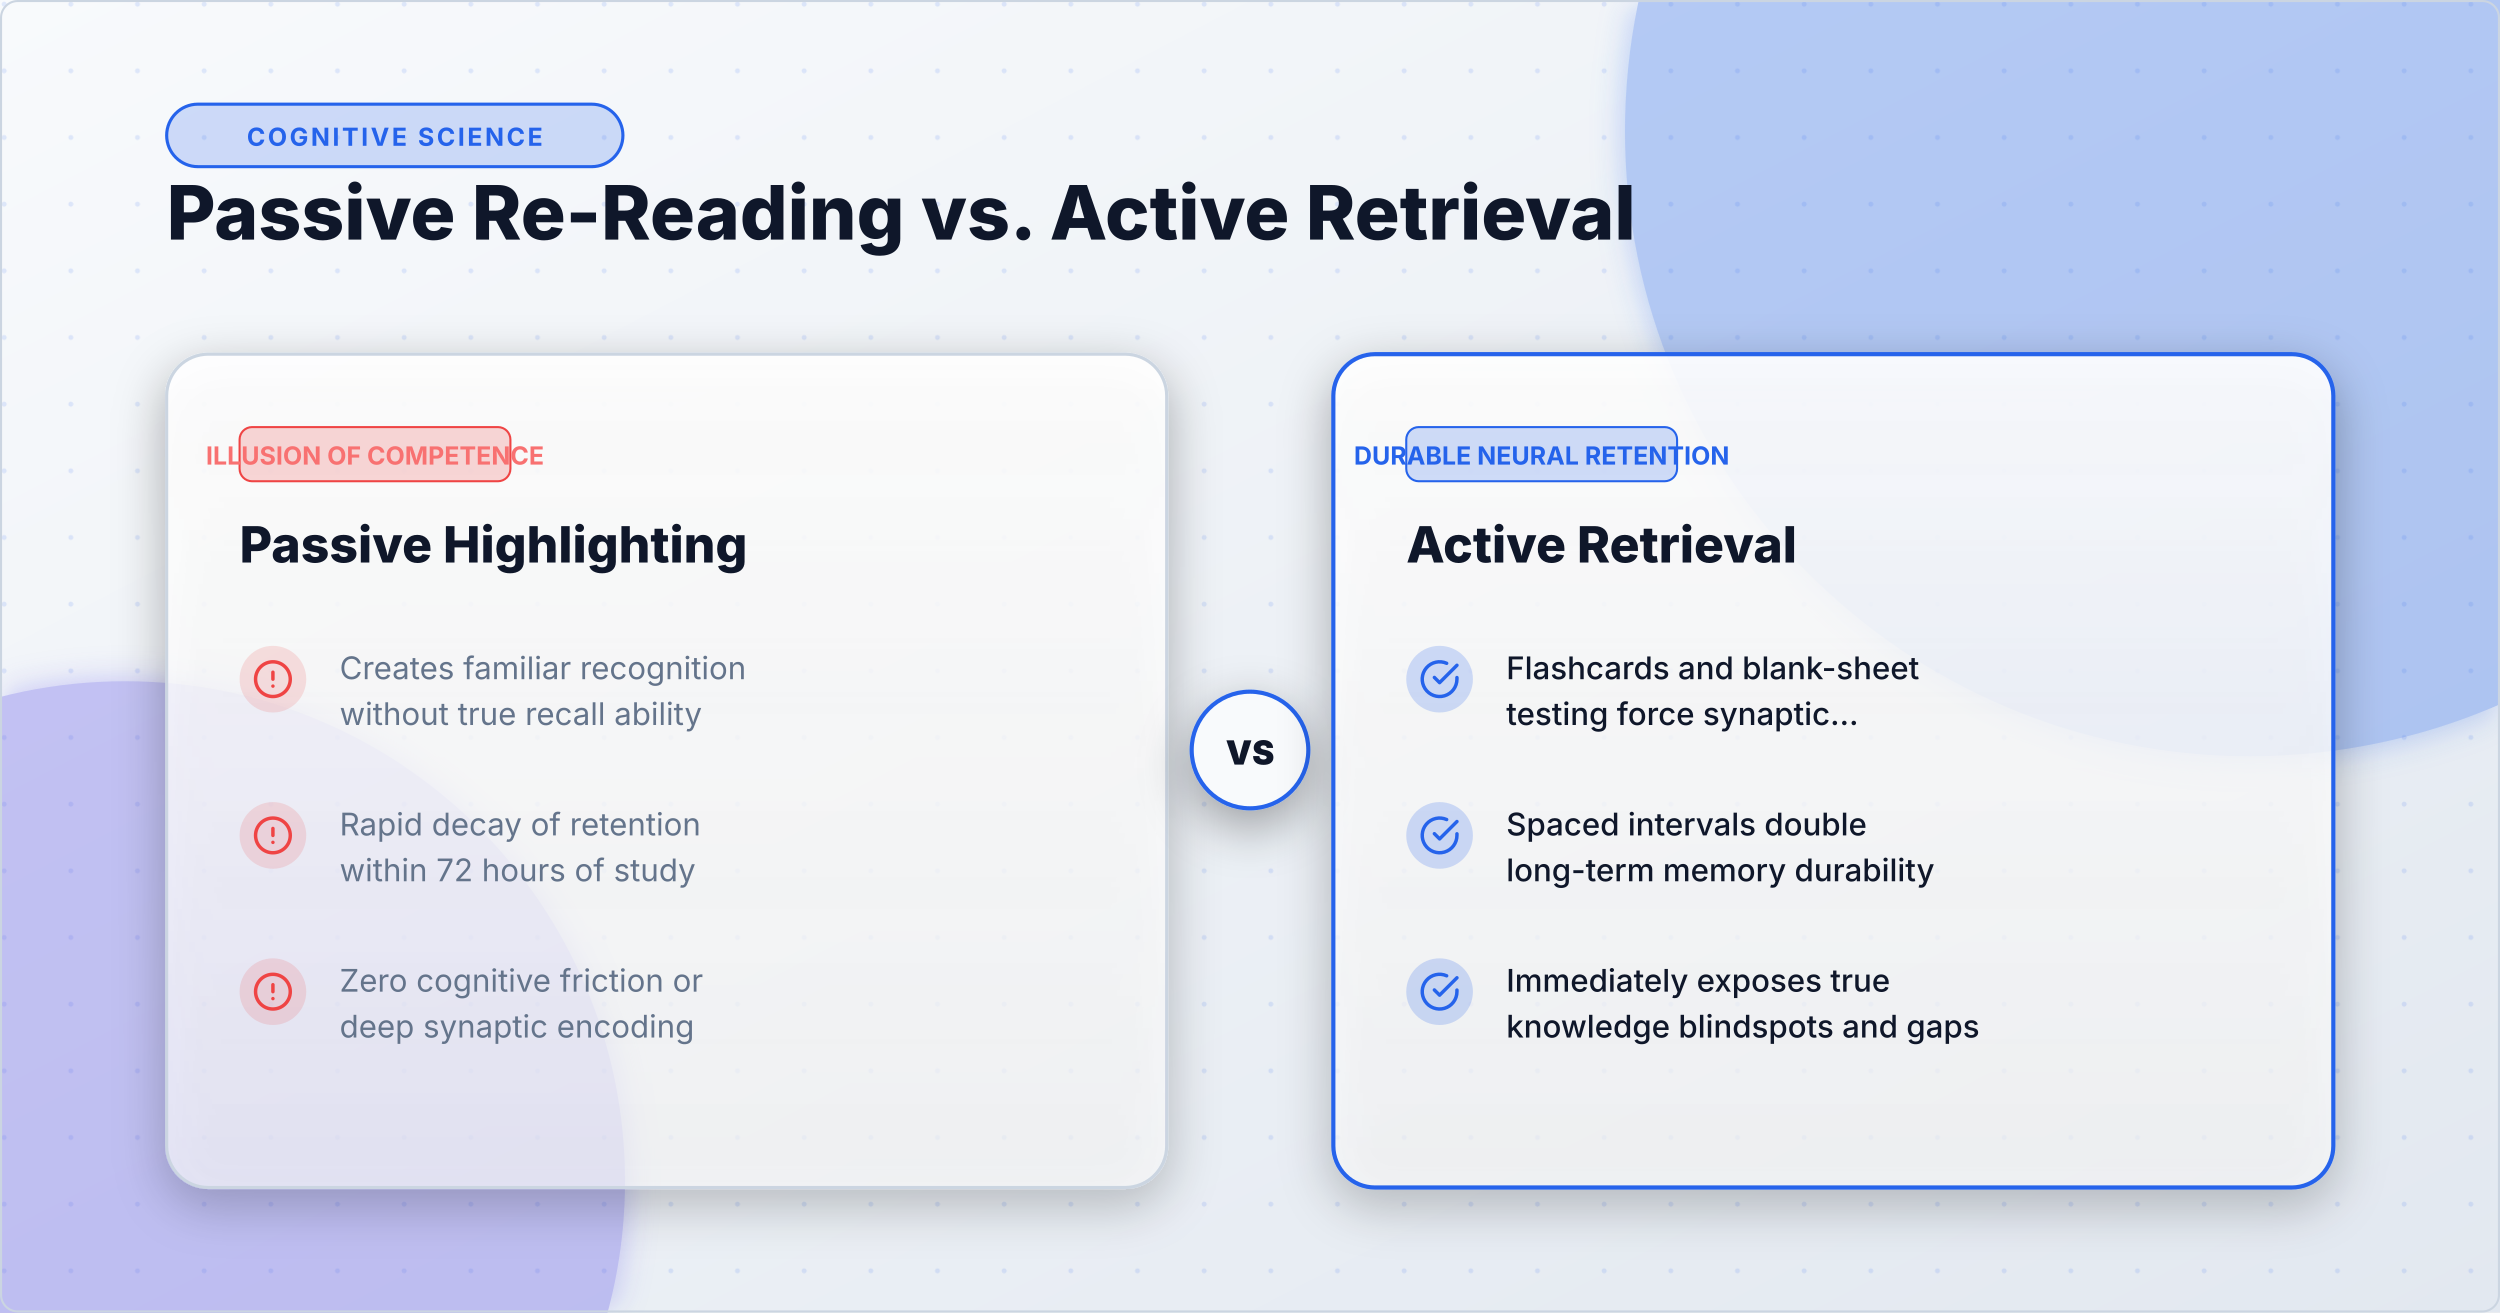
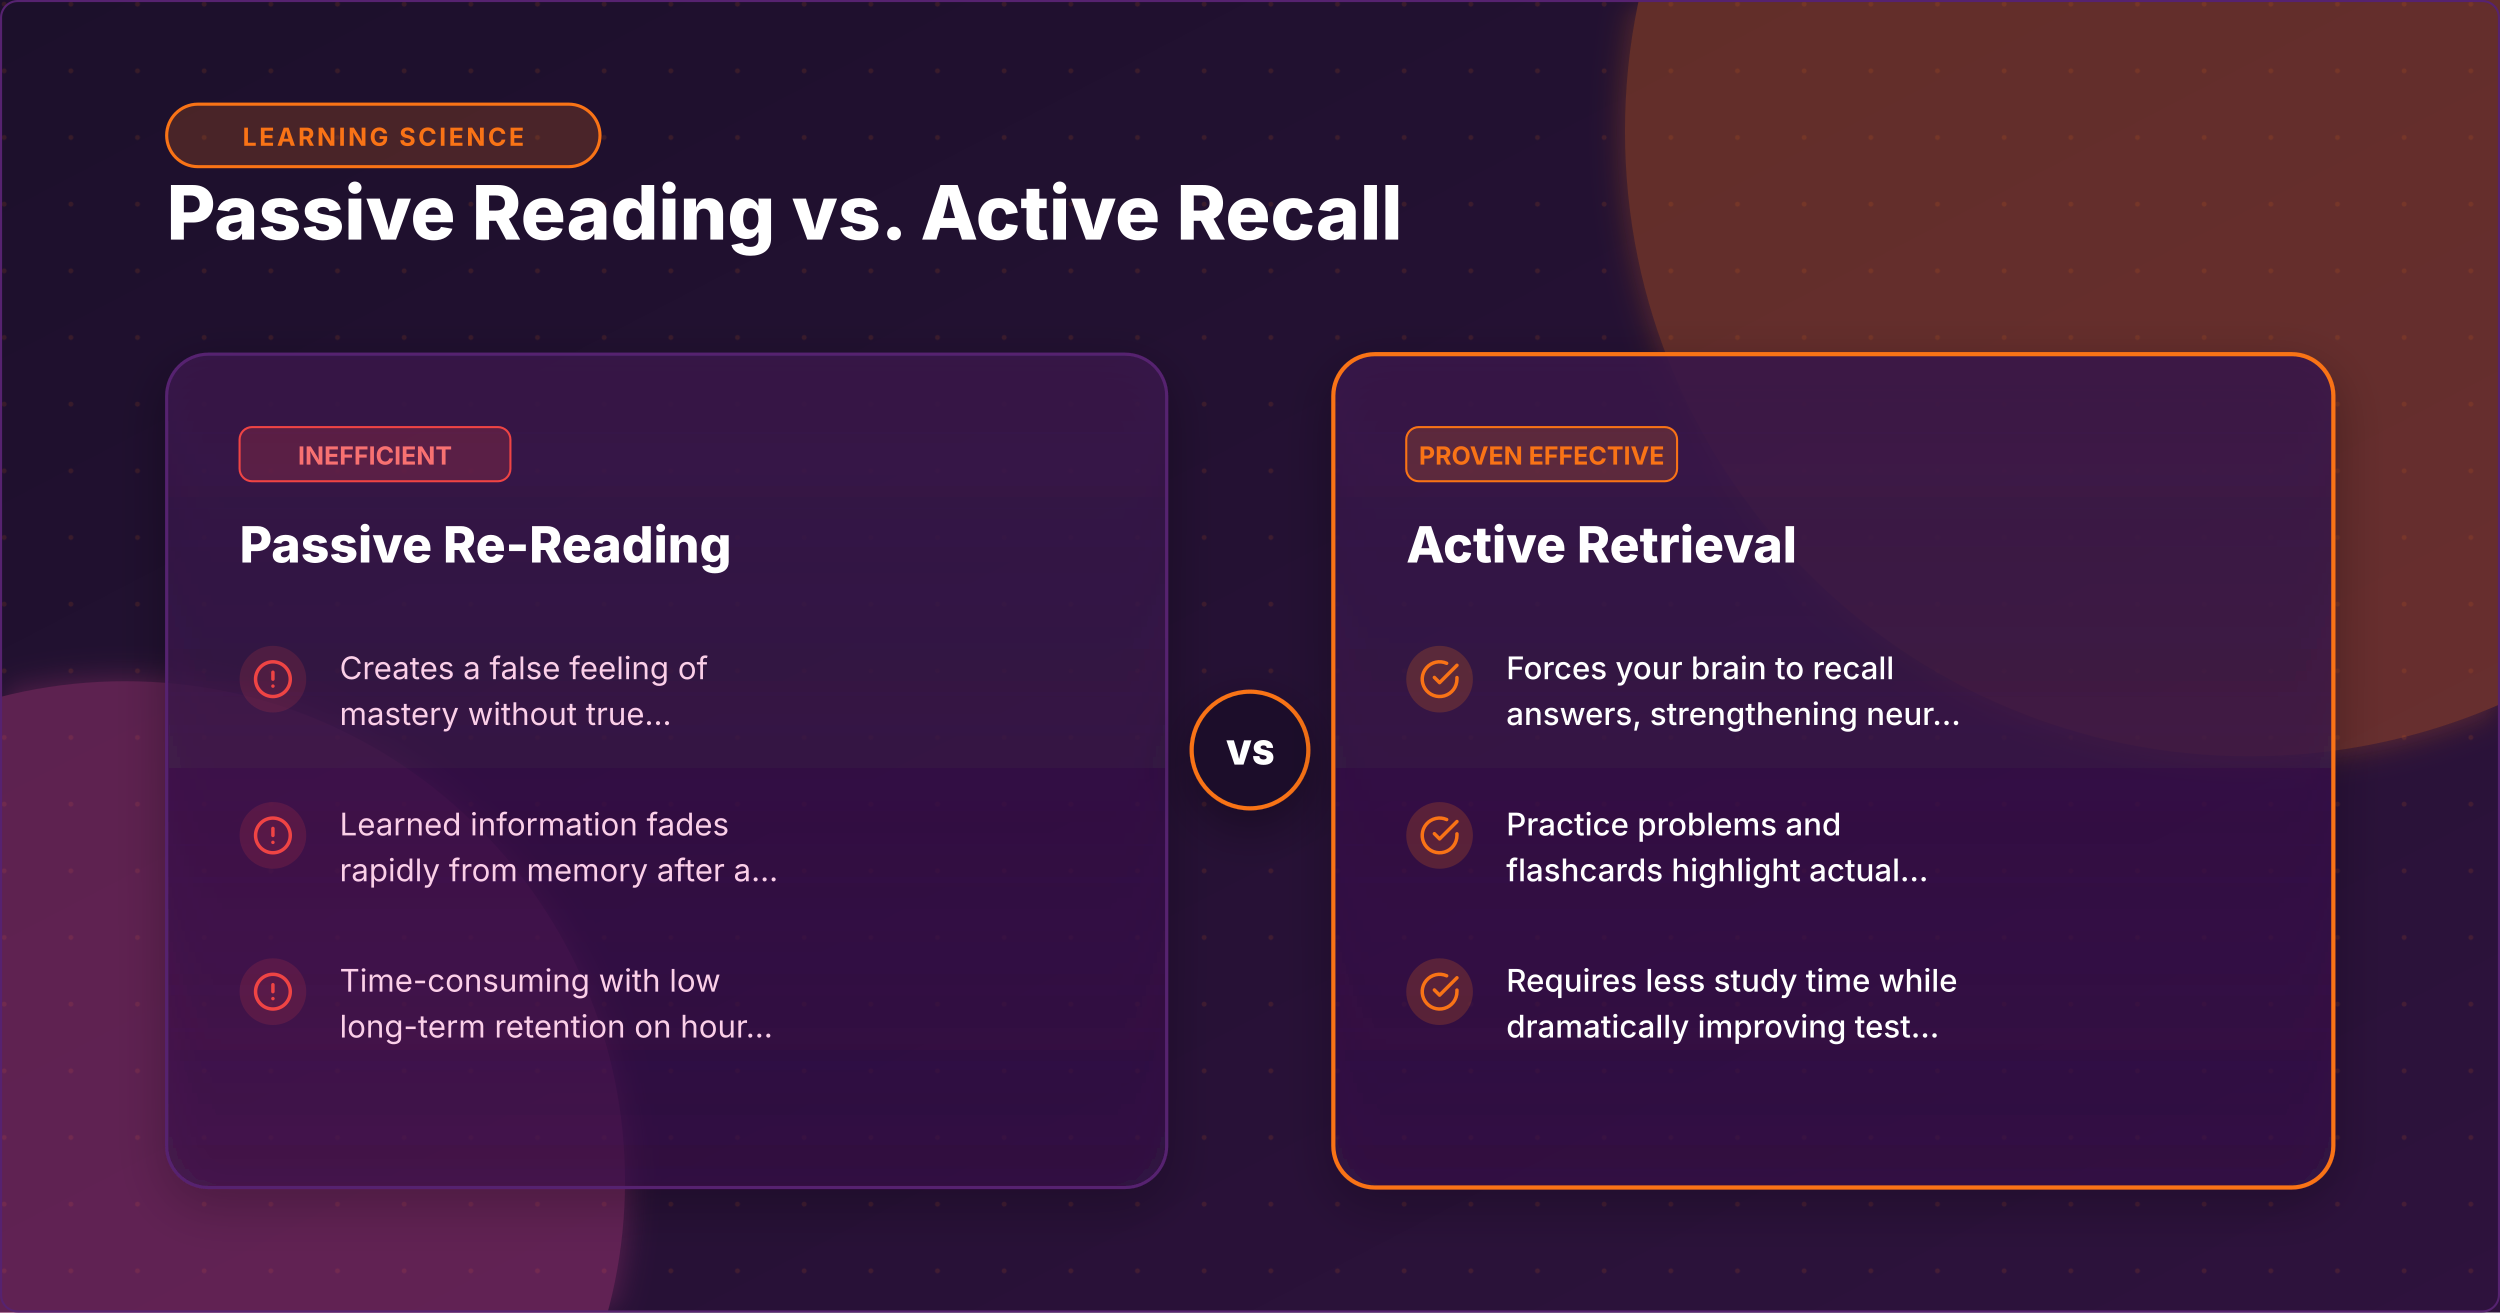
- <svg xmlns="http://www.w3.org/2000/svg" viewBox="0 0 1200 630" width="1200" height="630" role="img" aria-label="Passive Re-Reading vs. Active Retrieval">
+ <svg xmlns="http://www.w3.org/2000/svg" viewBox="0 0 1200 630" width="1200" height="630" role="img" aria-label="Passive Reading vs. Active Recall">
  <defs>
    <linearGradient id="comp-design_057-bg-grad" x1="0%" y1="0%" x2="100%" y2="100%">
-       <stop offset="0%" stop-color="#f8fafc" />
-       <stop offset="100%" stop-color="#e2e8f0" />
+       <stop offset="0%" stop-color="#1c102b" />
+       <stop offset="100%" stop-color="#2e123d" />
    </linearGradient>
    <linearGradient id="comp-design_057-primary-grad" x1="0%" y1="0%" x2="100%" y2="0%">
-       <stop offset="0%" stop-color="#2563eb" />
-       <stop offset="100%" stop-color="#4f46e5" />
+       <stop offset="0%" stop-color="#f97316" />
+       <stop offset="100%" stop-color="#ec4899" />
    </linearGradient>
    <linearGradient id="comp-design_057-card-grad" x1="0%" y1="0%" x2="0%" y2="100%">
-       <stop offset="0%" stop-color="#ffffff" stop-opacity="0.9" />
-       <stop offset="100%" stop-color="#ffffff" stop-opacity="0.6" />
+       <stop offset="0%" stop-color="#38174a" stop-opacity="0.9" />
+       <stop offset="100%" stop-color="#38174a" stop-opacity="0.6" />
    </linearGradient>
    <filter id="comp-design_057-shadow" x="-10%" y="-10%" width="130%" height="130%" filterUnits="userSpaceOnUse">
      <feDropShadow dx="0" dy="8" stdDeviation="12" flood-color="#000000" flood-opacity="0.35" />
    </filter>
    <filter id="comp-design_057-glow" x="-20%" y="-20%" width="140%" height="140%">
      <feGaussianBlur stdDeviation="8" result="blur" />
      <feComposite in="SourceGraphic" in2="blur" operator="over" />
    </filter>
    <pattern id="comp-design_057-dot-grid" x="0" y="0" width="32" height="32" patternUnits="userSpaceOnUse">
-       <circle cx="2" cy="2" r="1.2" fill="#2563eb" fill-opacity="0.12" />
+       <circle cx="2" cy="2" r="1.2" fill="#f97316" fill-opacity="0.12" />
    </pattern>
  </defs>
  <rect width="1200" height="630" fill="url(#comp-design_057-bg-grad)" />
  <rect width="1200" height="630" fill="url(#comp-design_057-dot-grid)" />
  <g opacity="0.3">
-     <circle cx="1080" cy="63" r="300" fill="#2563eb" filter="url(#comp-design_057-glow)" />
-     <circle cx="60" cy="567" r="240" fill="#4f46e5" filter="url(#comp-design_057-glow)" />
+     <circle cx="1080" cy="63" r="300" fill="#f97316" filter="url(#comp-design_057-glow)" />
+     <circle cx="60" cy="567" r="240" fill="#ec4899" filter="url(#comp-design_057-glow)" />
  </g>
-   <rect x="0.5" y="0.5" width="1199" height="629" rx="8" fill="none" stroke="#cbd5e1" stroke-width="1" />
+   <rect x="0.5" y="0.5" width="1199" height="629" rx="8" fill="none" stroke="#562270" stroke-width="1" />
  <g transform="translate(80, 50)">
-     <rect x="0" y="0" width="219" height="30" rx="15" fill="#2563eb" fill-opacity="0.2" stroke="#2563eb" stroke-width="1.5" />
-     <text x="109.5" y="20" fill="#2563eb" font-size="12" font-weight="700" text-anchor="middle" font-family="Inter, sans-serif" letter-spacing="1.2">
-       COGNITIVE SCIENCE
+     <rect x="0" y="0" width="208" height="30" rx="15" fill="#f97316" fill-opacity="0.2" stroke="#f97316" stroke-width="1.5" />
+     <text x="104" y="20" fill="#f97316" font-size="12" font-weight="700" text-anchor="middle" font-family="Inter, sans-serif" letter-spacing="1.2">
+       LEARNING SCIENCE
    </text>
-     <text x="0" y="65" fill="#0f172a" font-size="36" font-weight="800" text-anchor="start" font-family="Inter, system-ui, -apple-system, sans-serif" opacity="1">
-       <tspan x="0" dy="0">Passive Re-Reading vs. Active Retrieval</tspan>
+     <text x="0" y="65" fill="#ffffff" font-size="36" font-weight="800" text-anchor="start" font-family="Inter, system-ui, -apple-system, sans-serif" opacity="1">
+       <tspan x="0" dy="0">Passive Reading vs. Active Recall</tspan>
    </text>
  </g>
  <g transform="translate(80, 170)">
-     <rect x="0" y="0" width="480" height="400" rx="20" fill="url(#comp-design_057-card-grad)" stroke="#cbd5e1" stroke-width="1.5" filter="url(#comp-design_057-shadow)" />
+     <rect x="0" y="0" width="480" height="400" rx="20" fill="url(#comp-design_057-card-grad)" stroke="#562270" stroke-width="1.5" filter="url(#comp-design_057-shadow)" />
    <g transform="translate(35, 35)">
      <rect x="0" y="0" width="130" height="26" rx="6" fill="#ef4444" fill-opacity="0.2" stroke="#ef4444" stroke-width="1" />
      <text x="65" y="18" fill="#f87171" font-size="12" font-weight="700" text-anchor="middle" font-family="Inter, sans-serif">
-         ILLUSION OF COMPETENCE
+         INEFFICIENT
      </text>
-       <text x="0" y="65" fill="#0f172a" font-size="24" font-weight="800" text-anchor="start" font-family="Inter, system-ui, -apple-system, sans-serif" opacity="1">
-         <tspan x="0" dy="0">Passive Highlighting</tspan>
+       <text x="0" y="65" fill="#ffffff" font-size="24" font-weight="800" text-anchor="start" font-family="Inter, system-ui, -apple-system, sans-serif" opacity="1">
+         <tspan x="0" dy="0">Passive Re-Reading</tspan>
      </text>
    </g>
    <g transform="translate(35, 140)">
      <g transform="translate(0, 0)">
        <circle cx="16" cy="16" r="16" fill="#ef4444" fill-opacity="0.15" />
        <g transform="translate(6, 6)" fill="none" stroke="#ef4444" stroke-width="2" stroke-linecap="round" stroke-linejoin="round">
          <svg width="20" height="20" viewBox="0 0 24 24">
            <circle cx="12" cy="12" r="10" />
            <line x1="12" x2="12" y1="8" y2="12" />
            <line x1="12" x2="12.01" y1="16" y2="16" />
          </svg>
        </g>
-         <text x="48" y="16" fill="#64748b" font-size="15" font-weight="normal" text-anchor="start" font-family="Inter, system-ui, -apple-system, sans-serif" opacity="1">
-           <tspan x="48" dy="0">Creates familiar recognition</tspan>
-           <tspan x="48" dy="22">without true recall ability</tspan>
+         <text x="48" y="16" fill="#fbcfe8" font-size="15" font-weight="normal" text-anchor="start" font-family="Inter, system-ui, -apple-system, sans-serif" opacity="1">
+           <tspan x="48" dy="0">Creates a false feeling of</tspan>
+           <tspan x="48" dy="22">mastery without true...</tspan>
        </text>
      </g>
      <g transform="translate(0, 75)">
        <circle cx="16" cy="16" r="16" fill="#ef4444" fill-opacity="0.15" />
        <g transform="translate(6, 6)" fill="none" stroke="#ef4444" stroke-width="2" stroke-linecap="round" stroke-linejoin="round">
          <svg width="20" height="20" viewBox="0 0 24 24">
            <circle cx="12" cy="12" r="10" />
            <line x1="12" x2="12" y1="8" y2="12" />
            <line x1="12" x2="12.01" y1="16" y2="16" />
          </svg>
        </g>
-         <text x="48" y="16" fill="#64748b" font-size="15" font-weight="normal" text-anchor="start" font-family="Inter, system-ui, -apple-system, sans-serif" opacity="1">
-           <tspan x="48" dy="0">Rapid decay of retention</tspan>
-           <tspan x="48" dy="22">within 72 hours of study</tspan>
+         <text x="48" y="16" fill="#fbcfe8" font-size="15" font-weight="normal" text-anchor="start" font-family="Inter, system-ui, -apple-system, sans-serif" opacity="1">
+           <tspan x="48" dy="0">Learned information fades</tspan>
+           <tspan x="48" dy="22">rapidly from memory after a...</tspan>
        </text>
      </g>
      <g transform="translate(0, 150)">
        <circle cx="16" cy="16" r="16" fill="#ef4444" fill-opacity="0.15" />
        <g transform="translate(6, 6)" fill="none" stroke="#ef4444" stroke-width="2" stroke-linecap="round" stroke-linejoin="round">
          <svg width="20" height="20" viewBox="0 0 24 24">
            <circle cx="12" cy="12" r="10" />
            <line x1="12" x2="12" y1="8" y2="12" />
            <line x1="12" x2="12.01" y1="16" y2="16" />
          </svg>
        </g>
-         <text x="48" y="16" fill="#64748b" font-size="15" font-weight="normal" text-anchor="start" font-family="Inter, system-ui, -apple-system, sans-serif" opacity="1">
-           <tspan x="48" dy="0">Zero cognitive friction or</tspan>
-           <tspan x="48" dy="22">deep synaptic encoding</tspan>
+         <text x="48" y="16" fill="#fbcfe8" font-size="15" font-weight="normal" text-anchor="start" font-family="Inter, system-ui, -apple-system, sans-serif" opacity="1">
+           <tspan x="48" dy="0">Time-consuming with low</tspan>
+           <tspan x="48" dy="22">long-term retention on hour...</tspan>
        </text>
      </g>
    </g>
  </g>
  <g transform="translate(580, 340)">
-     <circle cx="20" cy="20" r="28" fill="#f8fafc" stroke="#2563eb" stroke-width="2" filter="url(#comp-design_057-shadow)" />
-     <text x="20" y="27" fill="#0f172a" font-size="16" font-weight="900" text-anchor="middle" font-family="Inter, sans-serif">
+     <circle cx="20" cy="20" r="28" fill="#1c102b" stroke="#f97316" stroke-width="2" filter="url(#comp-design_057-shadow)" />
+     <text x="20" y="27" fill="#ffffff" font-size="16" font-weight="900" text-anchor="middle" font-family="Inter, sans-serif">
      VS
    </text>
  </g>
  <g transform="translate(640, 170)">
-     <rect x="0" y="0" width="480" height="400" rx="20" fill="url(#comp-design_057-card-grad)" stroke="#2563eb" stroke-width="2" filter="url(#comp-design_057-shadow)" />
+     <rect x="0" y="0" width="480" height="400" rx="20" fill="url(#comp-design_057-card-grad)" stroke="#f97316" stroke-width="2" filter="url(#comp-design_057-shadow)" />
    <g transform="translate(35, 35)">
-       <rect x="0" y="0" width="130" height="26" rx="6" fill="#2563eb" fill-opacity="0.2" stroke="#2563eb" stroke-width="1" />
-       <text x="65" y="18" fill="#2563eb" font-size="12" font-weight="700" text-anchor="middle" font-family="Inter, sans-serif">
-         DURABLE NEURAL RETENTION
+       <rect x="0" y="0" width="130" height="26" rx="6" fill="#f97316" fill-opacity="0.2" stroke="#f97316" stroke-width="1" />
+       <text x="65" y="18" fill="#f97316" font-size="12" font-weight="700" text-anchor="middle" font-family="Inter, sans-serif">
+         PROVEN EFFECTIVE
      </text>
-       <text x="0" y="65" fill="#0f172a" font-size="24" font-weight="800" text-anchor="start" font-family="Inter, system-ui, -apple-system, sans-serif" opacity="1">
+       <text x="0" y="65" fill="#ffffff" font-size="24" font-weight="800" text-anchor="start" font-family="Inter, system-ui, -apple-system, sans-serif" opacity="1">
        <tspan x="0" dy="0">Active Retrieval</tspan>
      </text>
    </g>
    <g transform="translate(35, 140)">
      <g transform="translate(0, 0)">
-         <circle cx="16" cy="16" r="16" fill="#2563eb" fill-opacity="0.2" />
-         <g transform="translate(6, 6)" fill="none" stroke="#2563eb" stroke-width="2" stroke-linecap="round" stroke-linejoin="round">
+         <circle cx="16" cy="16" r="16" fill="#f97316" fill-opacity="0.2" />
+         <g transform="translate(6, 6)" fill="none" stroke="#f97316" stroke-width="2" stroke-linecap="round" stroke-linejoin="round">
          <svg width="20" height="20" viewBox="0 0 24 24">
            <path d="M22 11.08V12a10 10 0 1 1-5.93-9.14" />
            <polyline points="22 4 12 14.01 9 11.01" />
          </svg>
        </g>
-         <text x="48" y="16" fill="#0f172a" font-size="15" font-weight="500" text-anchor="start" font-family="Inter, system-ui, -apple-system, sans-serif" opacity="1">
-           <tspan x="48" dy="0">Flashcards and blank-sheet</tspan>
-           <tspan x="48" dy="22">testing force synaptic...</tspan>
+         <text x="48" y="16" fill="#ffffff" font-size="15" font-weight="500" text-anchor="start" font-family="Inter, system-ui, -apple-system, sans-serif" opacity="1">
+           <tspan x="48" dy="0">Forces your brain to recall</tspan>
+           <tspan x="48" dy="22">answers, strengthening neur...</tspan>
        </text>
      </g>
      <g transform="translate(0, 75)">
-         <circle cx="16" cy="16" r="16" fill="#2563eb" fill-opacity="0.2" />
-         <g transform="translate(6, 6)" fill="none" stroke="#2563eb" stroke-width="2" stroke-linecap="round" stroke-linejoin="round">
+         <circle cx="16" cy="16" r="16" fill="#f97316" fill-opacity="0.2" />
+         <g transform="translate(6, 6)" fill="none" stroke="#f97316" stroke-width="2" stroke-linecap="round" stroke-linejoin="round">
          <svg width="20" height="20" viewBox="0 0 24 24">
            <path d="M22 11.08V12a10 10 0 1 1-5.93-9.14" />
            <polyline points="22 4 12 14.01 9 11.01" />
          </svg>
        </g>
-         <text x="48" y="16" fill="#0f172a" font-size="15" font-weight="500" text-anchor="start" font-family="Inter, system-ui, -apple-system, sans-serif" opacity="1">
-           <tspan x="48" dy="0">Spaced intervals double</tspan>
-           <tspan x="48" dy="22">long-term memory durability</tspan>
+         <text x="48" y="16" fill="#ffffff" font-size="15" font-weight="500" text-anchor="start" font-family="Inter, system-ui, -apple-system, sans-serif" opacity="1">
+           <tspan x="48" dy="0">Practice problems and</tspan>
+           <tspan x="48" dy="22">flashcards highlight actual...</tspan>
        </text>
      </g>
      <g transform="translate(0, 150)">
-         <circle cx="16" cy="16" r="16" fill="#2563eb" fill-opacity="0.2" />
-         <g transform="translate(6, 6)" fill="none" stroke="#2563eb" stroke-width="2" stroke-linecap="round" stroke-linejoin="round">
+         <circle cx="16" cy="16" r="16" fill="#f97316" fill-opacity="0.2" />
+         <g transform="translate(6, 6)" fill="none" stroke="#f97316" stroke-width="2" stroke-linecap="round" stroke-linejoin="round">
          <svg width="20" height="20" viewBox="0 0 24 24">
            <path d="M22 11.08V12a10 10 0 1 1-5.93-9.14" />
            <polyline points="22 4 12 14.01 9 11.01" />
          </svg>
        </g>
-         <text x="48" y="16" fill="#0f172a" font-size="15" font-weight="500" text-anchor="start" font-family="Inter, system-ui, -apple-system, sans-serif" opacity="1">
-           <tspan x="48" dy="0">Immediately exposes true</tspan>
-           <tspan x="48" dy="22">knowledge blindspots and gaps</tspan>
+         <text x="48" y="16" fill="#ffffff" font-size="15" font-weight="500" text-anchor="start" font-family="Inter, system-ui, -apple-system, sans-serif" opacity="1">
+           <tspan x="48" dy="0">Requires less study time while</tspan>
+           <tspan x="48" dy="22">dramatically improving test...</tspan>
        </text>
      </g>
    </g>
  </g>
</svg>
